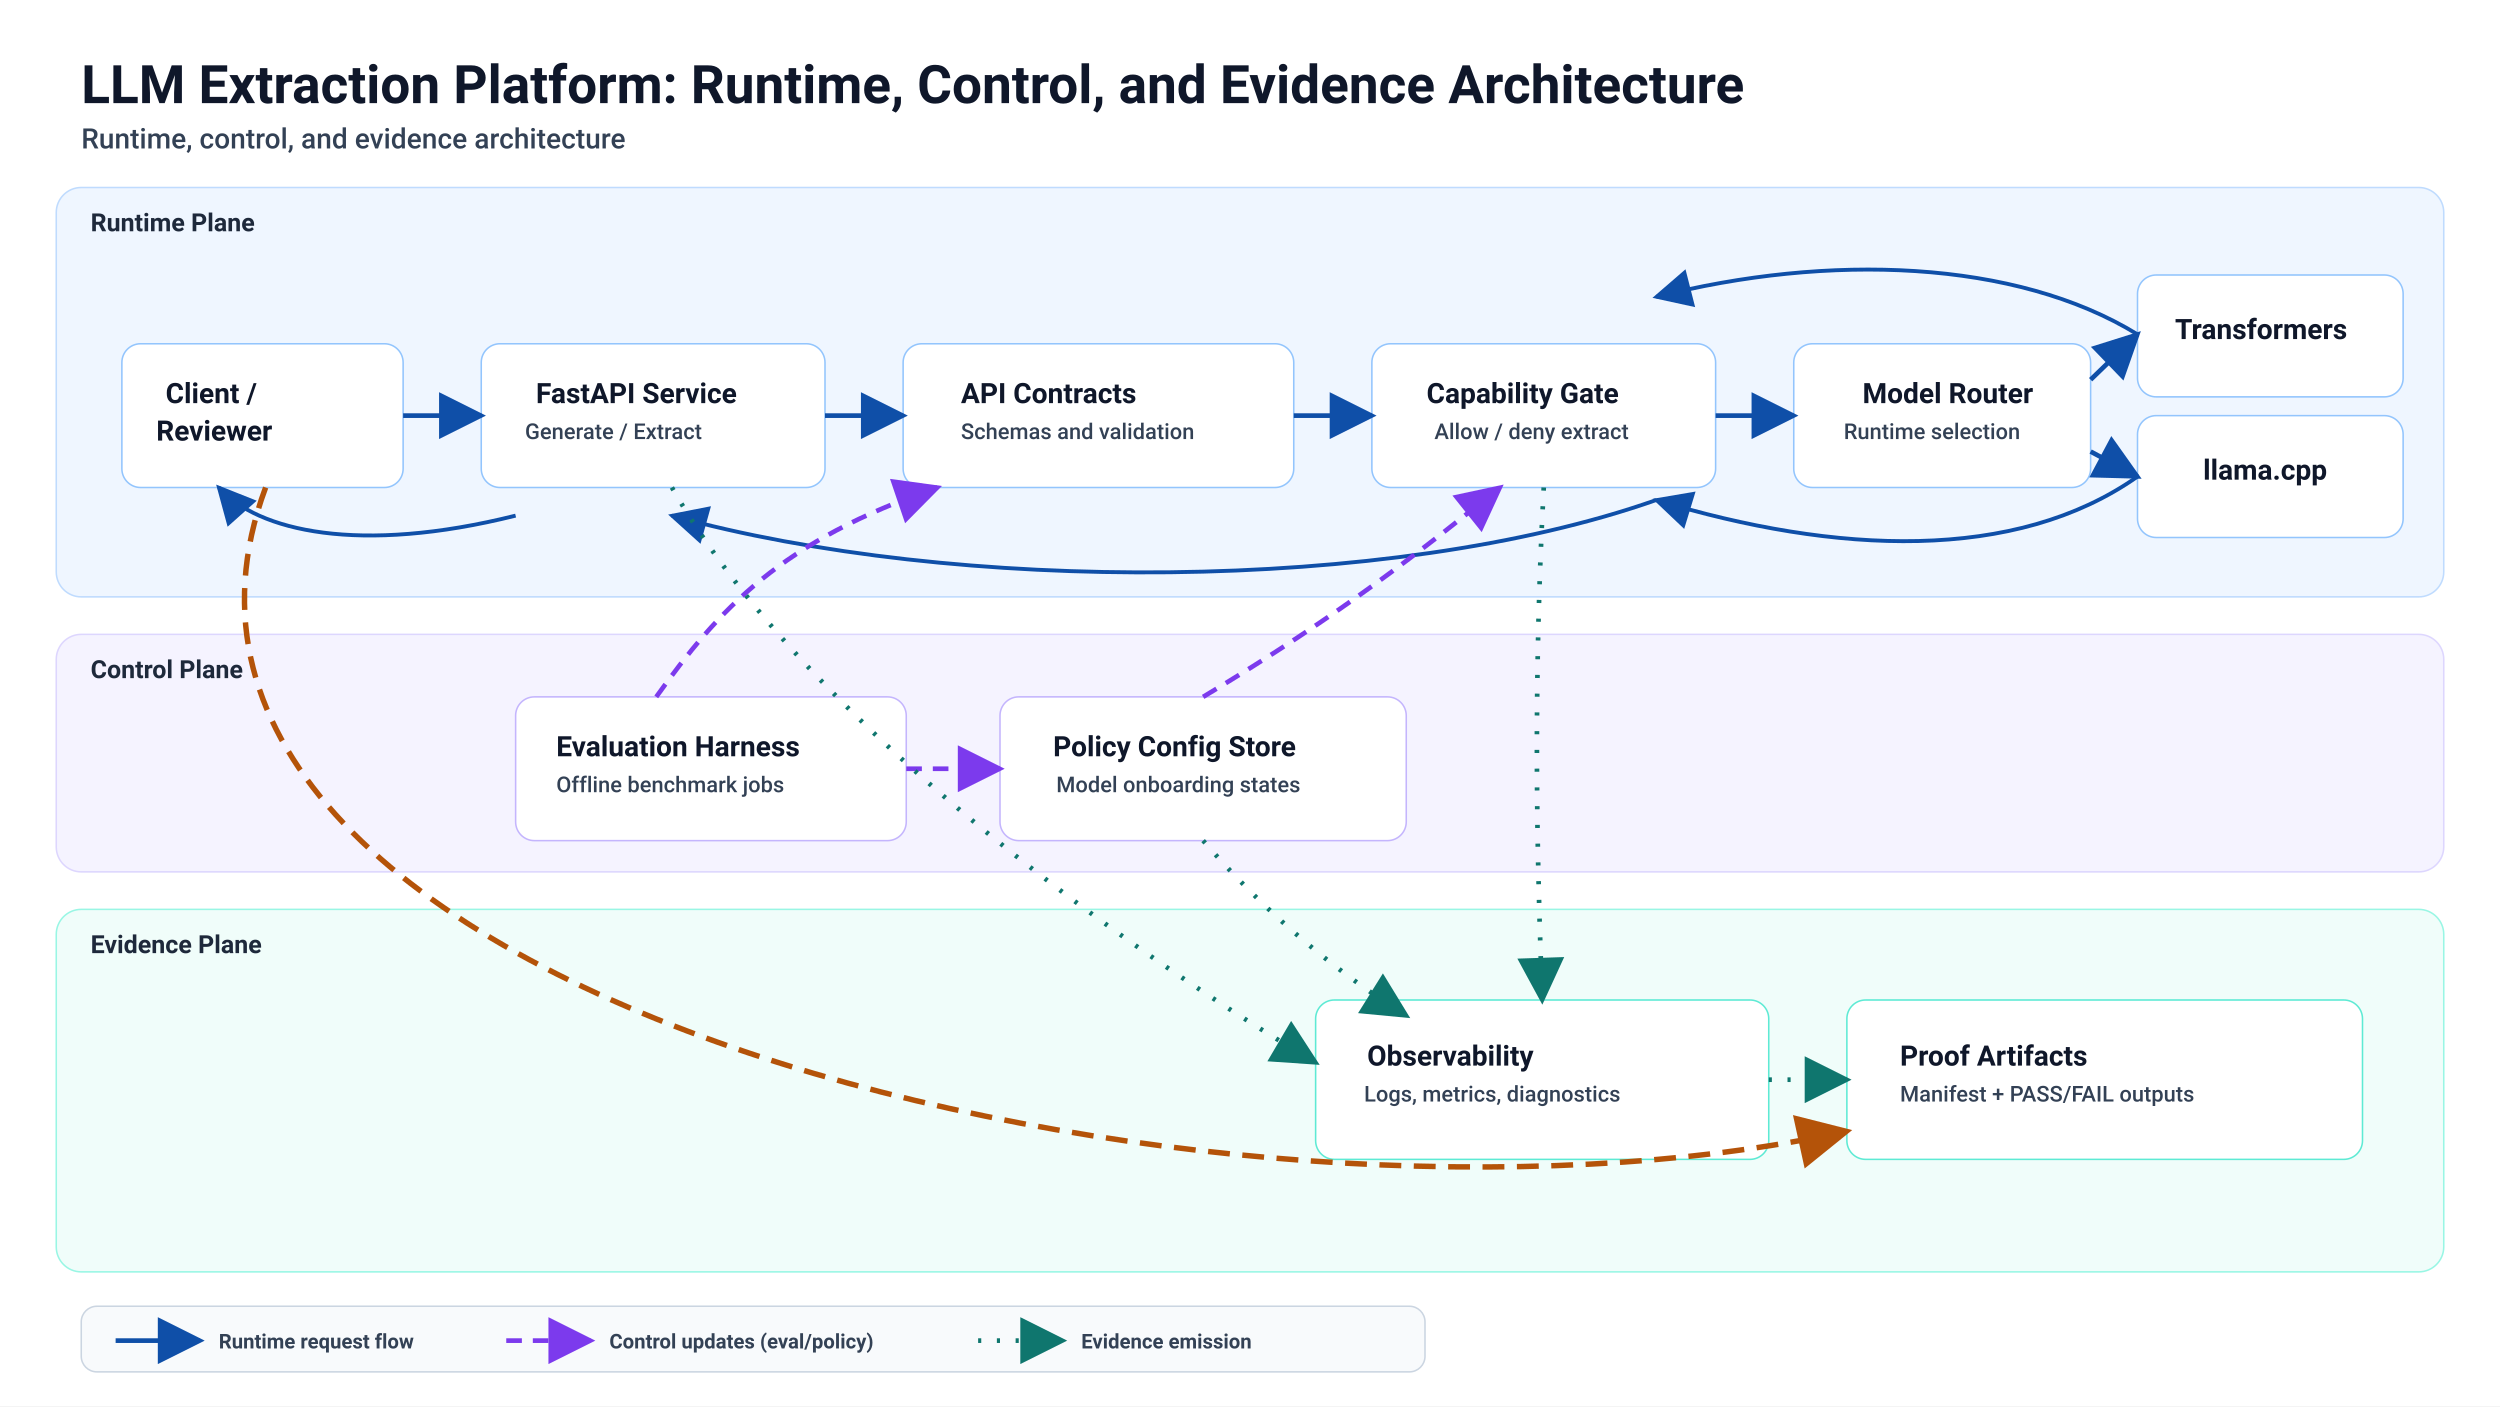
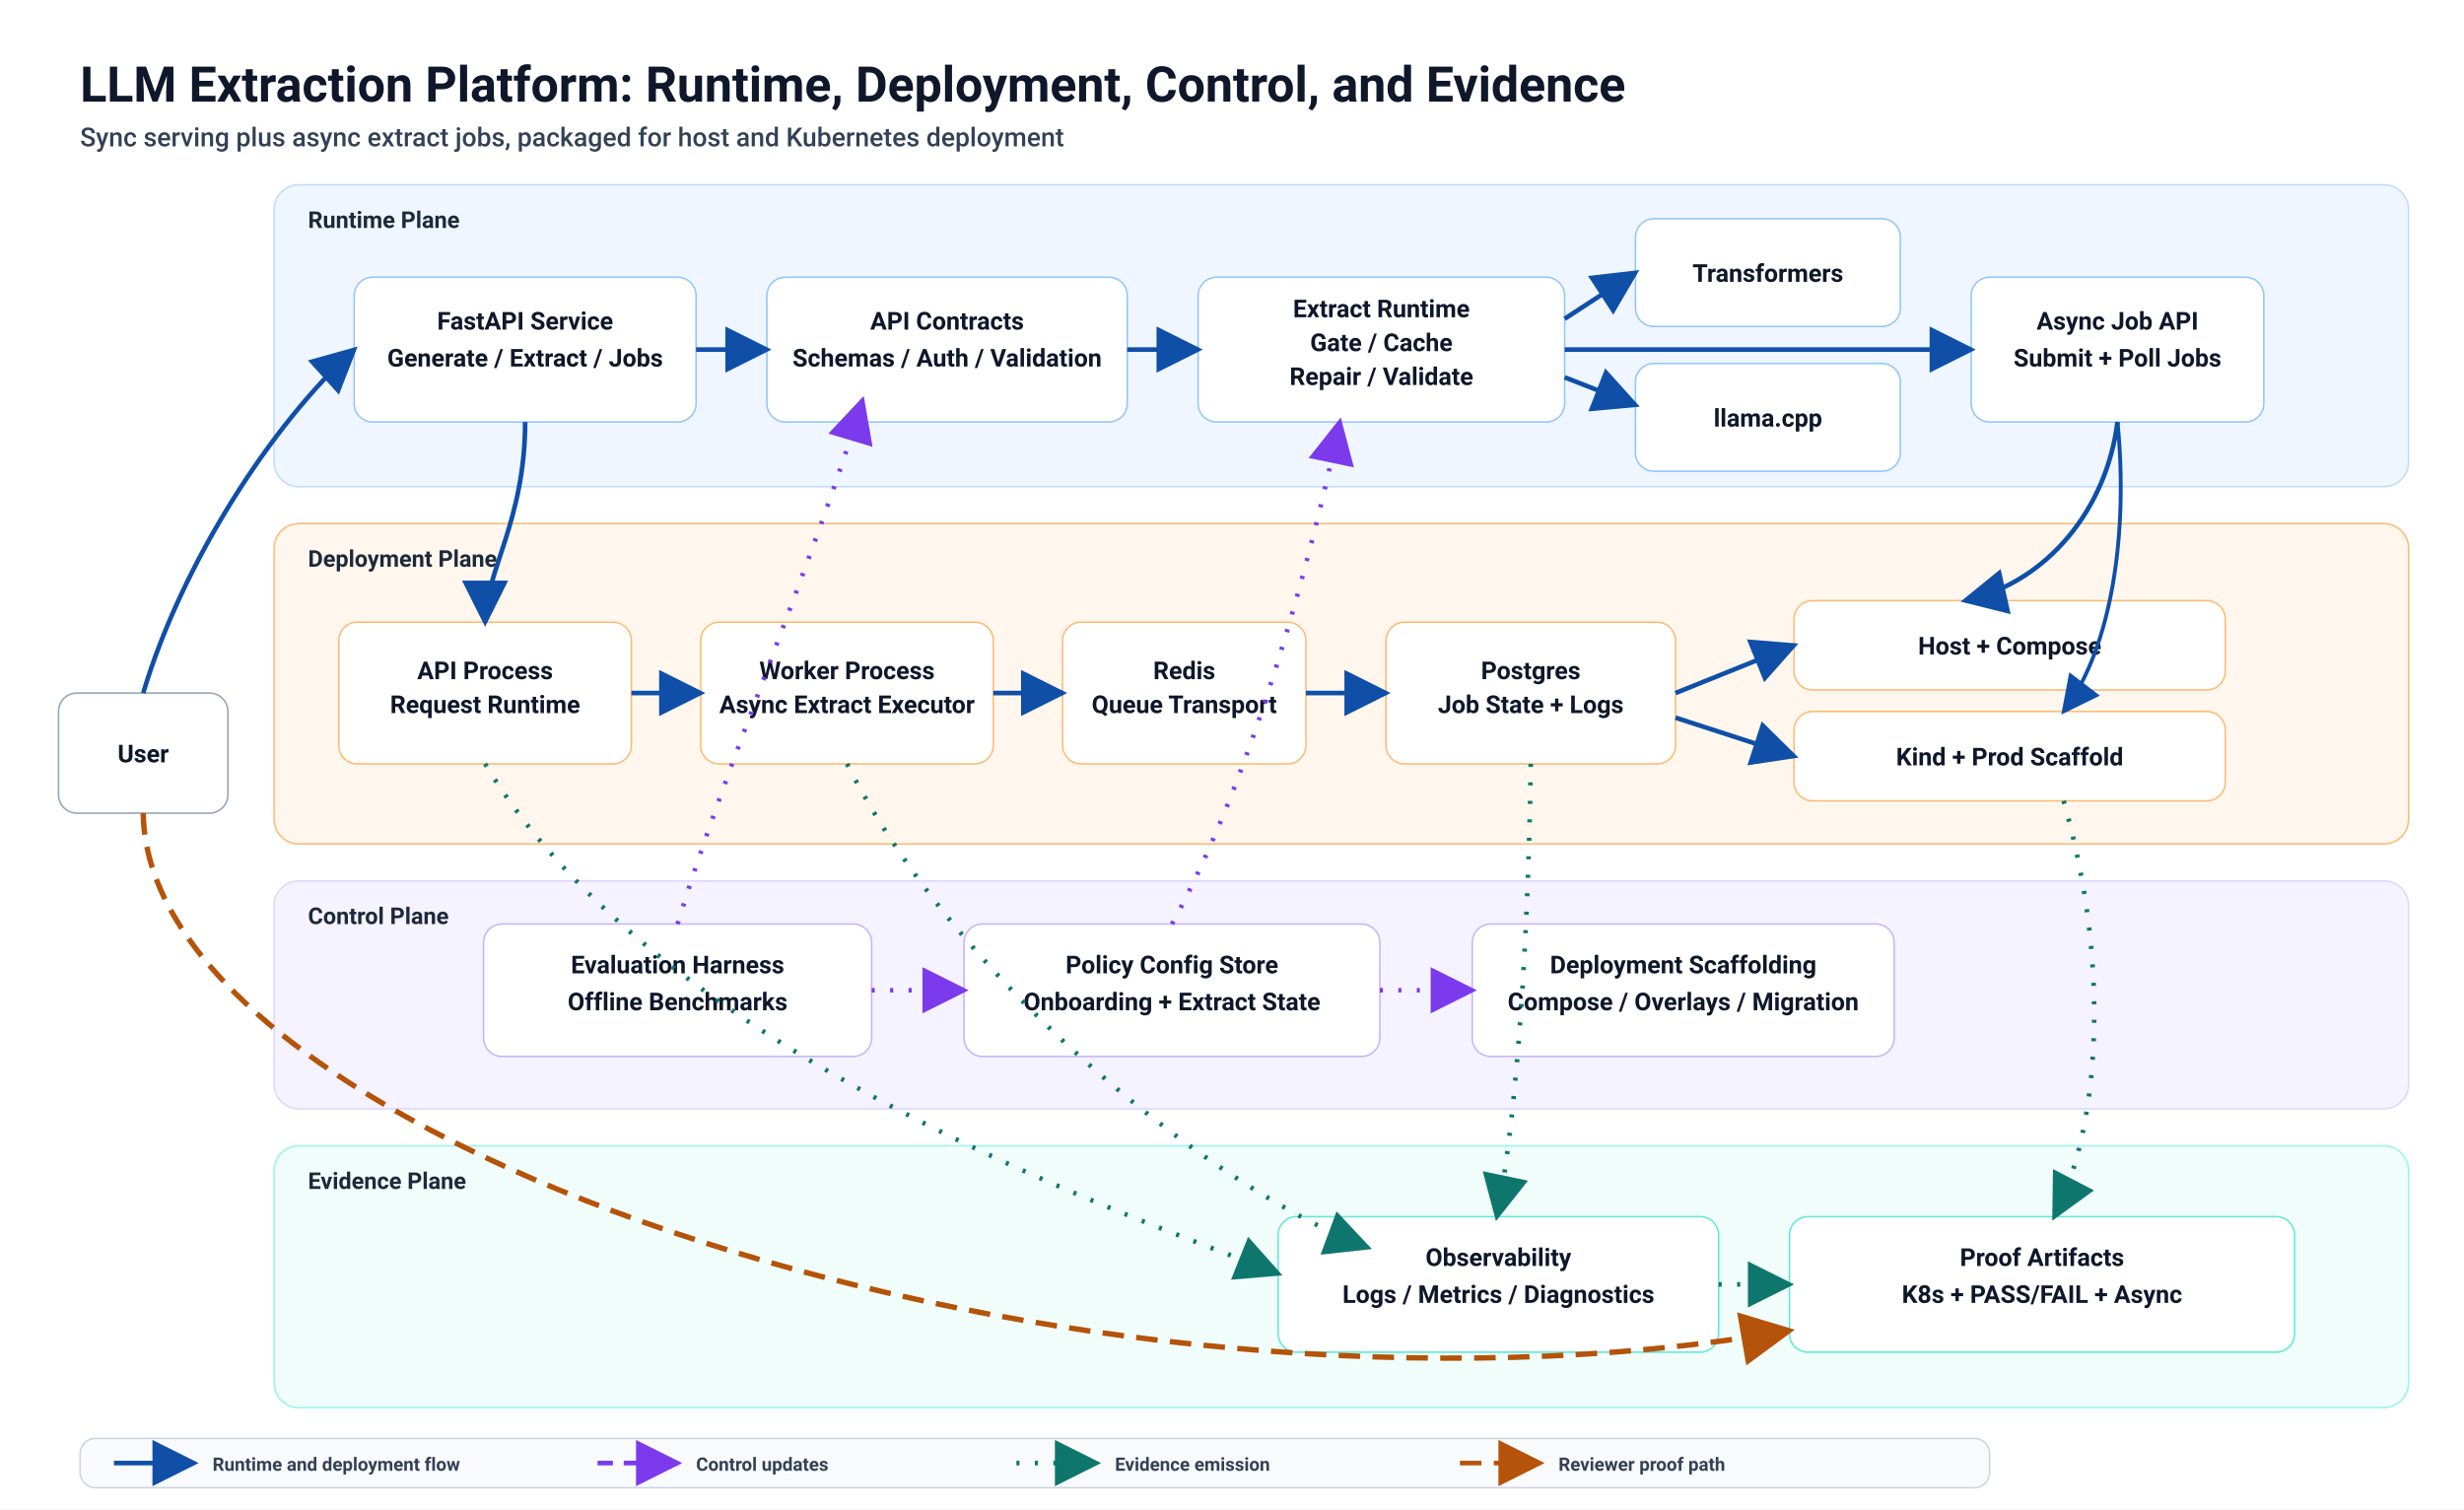
- <svg xmlns="http://www.w3.org/2000/svg" viewBox="0 0 1600 900" role="img" aria-labelledby="title desc">
+ <svg xmlns="http://www.w3.org/2000/svg" viewBox="0 0 1600 980" role="img" aria-labelledby="title desc">
  <defs>
    <style>
-       .title { font: 700 34px -apple-system, BlinkMacSystemFont, Segoe UI, Roboto, Helvetica, Arial, sans-serif; fill: #0f172a; }
-       .subtitle { font: 500 18px -apple-system, BlinkMacSystemFont, Segoe UI, Roboto, Helvetica, Arial, sans-serif; fill: #334155; }
-       .laneLabel { font: 700 16px -apple-system, BlinkMacSystemFont, Segoe UI, Roboto, Helvetica, Arial, sans-serif; fill: #1e293b; }
-       .nodeText { font: 600 18px -apple-system, BlinkMacSystemFont, Segoe UI, Roboto, Helvetica, Arial, sans-serif; fill: #0f172a; }
-       .nodeSub { font: 500 14px -apple-system, BlinkMacSystemFont, Segoe UI, Roboto, Helvetica, Arial, sans-serif; fill: #334155; }
-       .legend { font: 600 13px -apple-system, BlinkMacSystemFont, Segoe UI, Roboto, Helvetica, Arial, sans-serif; fill: #334155; }
+       .title { font: 700 32px -apple-system, BlinkMacSystemFont, Segoe UI, Roboto, Helvetica, Arial, sans-serif; fill: #0f172a; }
+       .subtitle { font: 500 17px -apple-system, BlinkMacSystemFont, Segoe UI, Roboto, Helvetica, Arial, sans-serif; fill: #334155; }
+       .laneLabel { font: 700 15px -apple-system, BlinkMacSystemFont, Segoe UI, Roboto, Helvetica, Arial, sans-serif; fill: #1e293b; }
+       .nodeText { font: 700 16px -apple-system, BlinkMacSystemFont, Segoe UI, Roboto, Helvetica, Arial, sans-serif; fill: #0f172a; text-anchor: middle; }
+       .legend { font: 600 12px -apple-system, BlinkMacSystemFont, Segoe UI, Roboto, Helvetica, Arial, sans-serif; fill: #334155; }
      .callout { font: 700 14px -apple-system, BlinkMacSystemFont, Segoe UI, Roboto, Helvetica, Arial, sans-serif; fill: #1d4ed8; }
    </style>
    <marker id="arrowSolid" markerWidth="10" markerHeight="10" refX="9" refY="5" orient="auto-start-reverse">
      <path d="M0,0 L10,5 L0,10 z" fill="#0f4fa8" />
    </marker>
    <marker id="arrowDashed" markerWidth="10" markerHeight="10" refX="9" refY="5" orient="auto-start-reverse">
      <path d="M0,0 L10,5 L0,10 z" fill="#7c3aed" />
    </marker>
    <marker id="arrowDotted" markerWidth="10" markerHeight="10" refX="9" refY="5" orient="auto-start-reverse">
      <path d="M0,0 L10,5 L0,10 z" fill="#0f766e" />
    </marker>
    <marker id="arrowAccent" markerWidth="10" markerHeight="10" refX="9" refY="5" orient="auto-start-reverse">
      <path d="M0,0 L10,5 L0,10 z" fill="#b45309" />
    </marker>
  </defs>
-   <rect x="0" y="0" width="1600" height="900" fill="#ffffff" />
-   <rect x="36" y="120" width="1528" height="262" rx="16" fill="#eff6ff" stroke="#bfdbfe" />
-   <rect x="36" y="406" width="1528" height="152" rx="16" fill="#f5f3ff" stroke="#ddd6fe" />
-   <rect x="36" y="582" width="1528" height="232" rx="16" fill="#f0fdfa" stroke="#99f6e4" />
-   <text x="52" y="66" class="title">LLM Extraction Platform: Runtime, Control, and Evidence Architecture</text>
-   <text x="52" y="95" class="subtitle">Runtime, control, and evidence architecture</text>
-   <text x="58" y="148" class="laneLabel">Runtime Plane</text>
-   <text x="58" y="434" class="laneLabel">Control Plane</text>
-   <text x="58" y="610" class="laneLabel">Evidence Plane</text>
-   <rect x="78" y="220" width="180" height="92" rx="12" fill="#ffffff" stroke="#93c5fd" />
-   <text x="106" y="258" class="nodeText">Client /</text>
-   <text x="100" y="282" class="nodeText">Reviewer</text>
-   <rect x="308" y="220" width="220" height="92" rx="12" fill="#ffffff" stroke="#93c5fd" />
-   <text x="343" y="258" class="nodeText">FastAPI Service</text>
-   <text x="336" y="281" class="nodeSub">Generate / Extract</text>
-   <rect x="578" y="220" width="250" height="92" rx="12" fill="#ffffff" stroke="#93c5fd" />
-   <text x="615" y="258" class="nodeText">API Contracts</text>
-   <text x="615" y="281" class="nodeSub">Schemas and validation</text>
-   <rect x="878" y="220" width="220" height="92" rx="12" fill="#ffffff" stroke="#93c5fd" />
-   <text x="913" y="258" class="nodeText">Capability Gate</text>
-   <text x="918" y="281" class="nodeSub">Allow / deny extract</text>
-   <rect x="1148" y="220" width="190" height="92" rx="12" fill="#ffffff" stroke="#93c5fd" />
-   <text x="1192" y="258" class="nodeText">Model Router</text>
-   <text x="1180" y="281" class="nodeSub">Runtime selection</text>
-   <rect x="1368" y="176" width="170" height="78" rx="12" fill="#ffffff" stroke="#93c5fd" />
-   <text x="1392" y="217" class="nodeText">Transformers</text>
-   <rect x="1368" y="266" width="170" height="78" rx="12" fill="#ffffff" stroke="#93c5fd" />
-   <text x="1410" y="307" class="nodeText">llama.cpp</text>
-   <rect x="330" y="446" width="250" height="92" rx="12" fill="#ffffff" stroke="#c4b5fd" />
-   <text x="356" y="484" class="nodeText">Evaluation Harness</text>
-   <text x="356" y="507" class="nodeSub">Offline benchmark jobs</text>
-   <rect x="640" y="446" width="260" height="92" rx="12" fill="#ffffff" stroke="#c4b5fd" />
-   <text x="674" y="484" class="nodeText">Policy Config Store</text>
-   <text x="676" y="507" class="nodeSub">Model onboarding states</text>
-   <rect x="842" y="640" width="290" height="102" rx="12" fill="#ffffff" stroke="#5eead4" />
-   <text x="875" y="682" class="nodeText">Observability</text>
-   <text x="873" y="705" class="nodeSub">Logs, metrics, diagnostics</text>
-   <rect x="1182" y="640" width="330" height="102" rx="12" fill="#ffffff" stroke="#5eead4" />
-   <text x="1216" y="682" class="nodeText">Proof Artifacts</text>
-   <text x="1216" y="705" class="nodeSub">Manifest + PASS/FAIL outputs</text>
-   <path d="M258 266 L308 266" stroke="#0f4fa8" stroke-width="3" fill="none" marker-end="url(#arrowSolid)" />
-   <path d="M528 266 L578 266" stroke="#0f4fa8" stroke-width="3" fill="none" marker-end="url(#arrowSolid)" />
-   <path d="M828 266 L878 266" stroke="#0f4fa8" stroke-width="3" fill="none" marker-end="url(#arrowSolid)" />
-   <path d="M1098 266 L1148 266" stroke="#0f4fa8" stroke-width="3" fill="none" marker-end="url(#arrowSolid)" />
-   <path d="M1338 243 L1368 214" stroke="#0f4fa8" stroke-width="3" fill="none" marker-end="url(#arrowSolid)" />
-   <path d="M1338 289 L1368 305" stroke="#0f4fa8" stroke-width="3" fill="none" marker-end="url(#arrowSolid)" />
-   <path d="M1368 214 C1290 166 1170 162 1060 190" stroke="#0f4fa8" stroke-width="2.5" fill="none" marker-end="url(#arrowSolid)" />
-   <path d="M1368 305 C1290 360 1175 355 1060 320" stroke="#0f4fa8" stroke-width="2.5" fill="none" marker-end="url(#arrowSolid)" />
-   <path d="M1060 320 C890 380 610 380 430 330" stroke="#0f4fa8" stroke-width="2.5" fill="none" marker-end="url(#arrowSolid)" />
-   <path d="M330 330 C230 355 165 340 140 312" stroke="#0f4fa8" stroke-width="2.5" fill="none" marker-end="url(#arrowSolid)" />
-   <path d="M580 492 L640 492" stroke="#7c3aed" stroke-width="3" stroke-dasharray="10 7" fill="none" marker-end="url(#arrowDashed)" />
-   <path d="M770 446 C860 392 910 352 960 312" stroke="#7c3aed" stroke-width="3" stroke-dasharray="10 7" fill="none" marker-end="url(#arrowDashed)" />
-   <path d="M420 446 C460 390 500 346 600 312" stroke="#7c3aed" stroke-width="3" stroke-dasharray="10 7" fill="none" marker-end="url(#arrowDashed)" />
-   <path d="M430 312 C520 470 740 620 842 680" stroke="#0f766e" stroke-width="3" stroke-dasharray="2 10" fill="none" marker-end="url(#arrowDotted)" />
-   <path d="M988 312 C980 460 985 580 987 640" stroke="#0f766e" stroke-width="3" stroke-dasharray="2 10" fill="none" marker-end="url(#arrowDotted)" />
-   <path d="M770 538 C815 590 860 625 900 650" stroke="#0f766e" stroke-width="3" stroke-dasharray="2 10" fill="none" marker-end="url(#arrowDotted)" />
-   <path d="M1132 691 L1182 691" stroke="#0f766e" stroke-width="3" stroke-dasharray="2 10" fill="none" marker-end="url(#arrowDotted)" />
-   <path d="M170 312 C48 640 780 812 1182 724" stroke="#b45309" stroke-width="3.5" stroke-dasharray="14 8" fill="none" marker-end="url(#arrowAccent)" />
-   <rect x="52" y="836" width="860" height="42" rx="10" fill="#f8fafc" stroke="#cbd5e1" />
-   <line x1="74" y1="858" x2="128" y2="858" stroke="#0f4fa8" stroke-width="3" marker-end="url(#arrowSolid)" />
-   <text x="140" y="863" class="legend">Runtime request flow</text>
-   <line x1="324" y1="858" x2="378" y2="858" stroke="#7c3aed" stroke-width="3" stroke-dasharray="10 7" marker-end="url(#arrowDashed)" />
-   <text x="390" y="863" class="legend">Control updates (eval/policy)</text>
-   <line x1="626" y1="858" x2="680" y2="858" stroke="#0f766e" stroke-width="3" stroke-dasharray="2 10" marker-end="url(#arrowDotted)" />
-   <text x="692" y="863" class="legend">Evidence emission</text>
+   <rect x="0" y="0" width="1600" height="980" fill="#ffffff" />
+   <rect x="178" y="120" width="1386" height="196" rx="16" fill="#eff6ff" stroke="#bfdbfe" />
+   <rect x="178" y="340" width="1386" height="208" rx="16" fill="#fff7ed" stroke="#fdba74" />
+   <rect x="178" y="572" width="1386" height="148" rx="16" fill="#f5f3ff" stroke="#ddd6fe" />
+   <rect x="178" y="744" width="1386" height="170" rx="16" fill="#f0fdfa" stroke="#99f6e4" />
+   <text x="52" y="66" class="title">LLM Extraction Platform: Runtime, Deployment, Control, and Evidence</text>
+   <text x="52" y="95" class="subtitle">Sync serving plus async extract jobs, packaged for host and Kubernetes deployment</text>
+   <text x="200" y="148" class="laneLabel">Runtime Plane</text>
+   <text x="200" y="368" class="laneLabel">Deployment Plane</text>
+   <text x="200" y="600" class="laneLabel">Control Plane</text>
+   <text x="200" y="772" class="laneLabel">Evidence Plane</text>
+   <rect x="38" y="450" width="110" height="78" rx="12" fill="#ffffff" stroke="#94a3b8" />
+   <text x="93" y="495" class="nodeText">User</text>
+   <rect x="230" y="180" width="222" height="94" rx="12" fill="#ffffff" stroke="#93c5fd" />
+   <text x="341" y="214" class="nodeText">FastAPI Service</text>
+   <text x="341" y="238" class="nodeText">Generate / Extract / Jobs</text>
+   <rect x="498" y="180" width="234" height="94" rx="12" fill="#ffffff" stroke="#93c5fd" />
+   <text x="615" y="214" class="nodeText">API Contracts</text>
+   <text x="615" y="238" class="nodeText">Schemas / Auth / Validation</text>
+   <rect x="778" y="180" width="238" height="94" rx="12" fill="#ffffff" stroke="#93c5fd" />
+   <text x="897" y="206" class="nodeText">Extract Runtime</text>
+   <text x="897" y="228" class="nodeText">Gate / Cache</text>
+   <text x="897" y="250" class="nodeText">Repair / Validate</text>
+   <rect x="1062" y="142" width="172" height="70" rx="12" fill="#ffffff" stroke="#93c5fd" />
+   <text x="1148" y="183" class="nodeText">Transformers</text>
+   <rect x="1062" y="236" width="172" height="70" rx="12" fill="#ffffff" stroke="#93c5fd" />
+   <text x="1148" y="277" class="nodeText">llama.cpp</text>
+   <rect x="1280" y="180" width="190" height="94" rx="12" fill="#ffffff" stroke="#93c5fd" />
+   <text x="1375" y="214" class="nodeText">Async Job API</text>
+   <text x="1375" y="238" class="nodeText">Submit + Poll Jobs</text>
+   <rect x="220" y="404" width="190" height="92" rx="12" fill="#ffffff" stroke="#fdba74" />
+   <text x="315" y="441" class="nodeText">API Process</text>
+   <text x="315" y="463" class="nodeText">Request Runtime</text>
+   <rect x="455" y="404" width="190" height="92" rx="12" fill="#ffffff" stroke="#fdba74" />
+   <text x="550" y="441" class="nodeText">Worker Process</text>
+   <text x="550" y="463" class="nodeText">Async Extract Executor</text>
+   <rect x="690" y="404" width="158" height="92" rx="12" fill="#ffffff" stroke="#fdba74" />
+   <text x="769" y="441" class="nodeText">Redis</text>
+   <text x="769" y="463" class="nodeText">Queue Transport</text>
+   <rect x="900" y="404" width="188" height="92" rx="12" fill="#ffffff" stroke="#fdba74" />
+   <text x="994" y="441" class="nodeText">Postgres</text>
+   <text x="994" y="463" class="nodeText">Job State + Logs</text>
+   <rect x="1165" y="390" width="280" height="58" rx="12" fill="#ffffff" stroke="#fdba74" />
+   <text x="1305" y="425" class="nodeText">Host + Compose</text>
+   <rect x="1165" y="462" width="280" height="58" rx="12" fill="#ffffff" stroke="#fdba74" />
+   <text x="1305" y="497" class="nodeText">Kind + Prod Scaffold</text>
+   <rect x="314" y="600" width="252" height="86" rx="12" fill="#ffffff" stroke="#c4b5fd" />
+   <text x="440" y="632" class="nodeText">Evaluation Harness</text>
+   <text x="440" y="656" class="nodeText">Offline Benchmarks</text>
+   <rect x="626" y="600" width="270" height="86" rx="12" fill="#ffffff" stroke="#c4b5fd" />
+   <text x="761" y="632" class="nodeText">Policy Config Store</text>
+   <text x="761" y="656" class="nodeText">Onboarding + Extract State</text>
+   <rect x="956" y="600" width="274" height="86" rx="12" fill="#ffffff" stroke="#c4b5fd" />
+   <text x="1093" y="632" class="nodeText">Deployment Scaffolding</text>
+   <text x="1093" y="656" class="nodeText">Compose / Overlays / Migration</text>
+   <rect x="830" y="790" width="286" height="88" rx="12" fill="#ffffff" stroke="#5eead4" />
+   <text x="973" y="822" class="nodeText">Observability</text>
+   <text x="973" y="846" class="nodeText">Logs / Metrics / Diagnostics</text>
+   <rect x="1162" y="790" width="328" height="88" rx="12" fill="#ffffff" stroke="#5eead4" />
+   <text x="1326" y="822" class="nodeText">Proof Artifacts</text>
+   <text x="1326" y="846" class="nodeText">K8s + PASS/FAIL + Async</text>
+   <path d="M93 450 C118 366 176 276 230 227" stroke="#0f4fa8" stroke-width="3" fill="none" marker-end="url(#arrowSolid)" />
+   <path d="M452 227 L498 227" stroke="#0f4fa8" stroke-width="3" fill="none" marker-end="url(#arrowSolid)" />
+   <path d="M732 227 L778 227" stroke="#0f4fa8" stroke-width="3" fill="none" marker-end="url(#arrowSolid)" />
+   <path d="M1016 207 L1062 177" stroke="#0f4fa8" stroke-width="3" fill="none" marker-end="url(#arrowSolid)" />
+   <path d="M1016 245 L1062 263" stroke="#0f4fa8" stroke-width="3" fill="none" marker-end="url(#arrowSolid)" />
+   <path d="M1016 227 L1280 227" stroke="#0f4fa8" stroke-width="3" fill="none" marker-end="url(#arrowSolid)" />
+   <path d="M341 274 C341 338 315 372 315 404" stroke="#0f4fa8" stroke-width="3" fill="none" marker-end="url(#arrowSolid)" />
+   <path d="M1375 274 C1368 330 1330 378 1276 390" stroke="#0f4fa8" stroke-width="3" fill="none" marker-end="url(#arrowSolid)" />
+   <path d="M1375 274 C1382 344 1372 420 1340 462" stroke="#0f4fa8" stroke-width="2.5" fill="none" marker-end="url(#arrowSolid)" />
+   <path d="M410 450 L455 450" stroke="#0f4fa8" stroke-width="3" fill="none" marker-end="url(#arrowSolid)" />
+   <path d="M645 450 L690 450" stroke="#0f4fa8" stroke-width="3" fill="none" marker-end="url(#arrowSolid)" />
+   <path d="M848 450 L900 450" stroke="#0f4fa8" stroke-width="3" fill="none" marker-end="url(#arrowSolid)" />
+   <path d="M1088 450 L1165 419" stroke="#0f4fa8" stroke-width="3" fill="none" marker-end="url(#arrowSolid)" />
+   <path d="M1088 466 L1165 491" stroke="#0f4fa8" stroke-width="3" fill="none" marker-end="url(#arrowSolid)" />
+   <path d="M566 643 L626 643" stroke="#7c3aed" stroke-width="3" stroke-dasharray="2 10" fill="none" marker-end="url(#arrowDashed)" />
+   <path d="M440 600 C470 500 530 360 560 260" stroke="#7c3aed" stroke-width="3" stroke-dasharray="2 10" fill="none" marker-end="url(#arrowDashed)" />
+   <path d="M761 600 C814 504 852 360 870 274" stroke="#7c3aed" stroke-width="3" stroke-dasharray="2 10" fill="none" marker-end="url(#arrowDashed)" />
+   <path d="M896 643 L956 643" stroke="#7c3aed" stroke-width="3" stroke-dasharray="2 10" fill="none" marker-end="url(#arrowDashed)" />
+   <path d="M315 496 C430 688 742 792 830 827" stroke="#0f766e" stroke-width="3" stroke-dasharray="2 10" fill="none" marker-end="url(#arrowDotted)" />
+   <path d="M550 496 C626 646 796 776 888 810" stroke="#0f766e" stroke-width="3" stroke-dasharray="2 10" fill="none" marker-end="url(#arrowDotted)" />
+   <path d="M994 496 C992 638 982 742 972 790" stroke="#0f766e" stroke-width="3" stroke-dasharray="2 10" fill="none" marker-end="url(#arrowDotted)" />
+   <path d="M1340 520 C1372 632 1362 736 1334 790" stroke="#0f766e" stroke-width="3" stroke-dasharray="2 10" fill="none" marker-end="url(#arrowDotted)" />
+   <path d="M1116 834 L1162 834" stroke="#0f766e" stroke-width="3" stroke-dasharray="2 10" fill="none" marker-end="url(#arrowDotted)" />
+   <path d="M93 528 C96 742 700 944 1162 864" stroke="#b45309" stroke-width="3.5" stroke-dasharray="14 8" fill="none" marker-end="url(#arrowAccent)" />
+   <rect x="52" y="934" width="1240" height="32" rx="10" fill="#f8fafc" stroke="#cbd5e1" />
+   <line x1="74" y1="950" x2="126" y2="950" stroke="#0f4fa8" stroke-width="3" marker-end="url(#arrowSolid)" />
+   <text x="138" y="955" class="legend">Runtime and deployment flow</text>
+   <line x1="388" y1="950" x2="440" y2="950" stroke="#7c3aed" stroke-width="3" stroke-dasharray="10 7" marker-end="url(#arrowDashed)" />
+   <text x="452" y="955" class="legend">Control updates</text>
+   <line x1="660" y1="950" x2="712" y2="950" stroke="#0f766e" stroke-width="3" stroke-dasharray="2 10" marker-end="url(#arrowDotted)" />
+   <text x="724" y="955" class="legend">Evidence emission</text>
+   <line x1="948" y1="950" x2="1000" y2="950" stroke="#b45309" stroke-width="3" stroke-dasharray="14 8" marker-end="url(#arrowAccent)" />
+   <text x="1012" y="955" class="legend">Reviewer proof path</text>
</svg>
